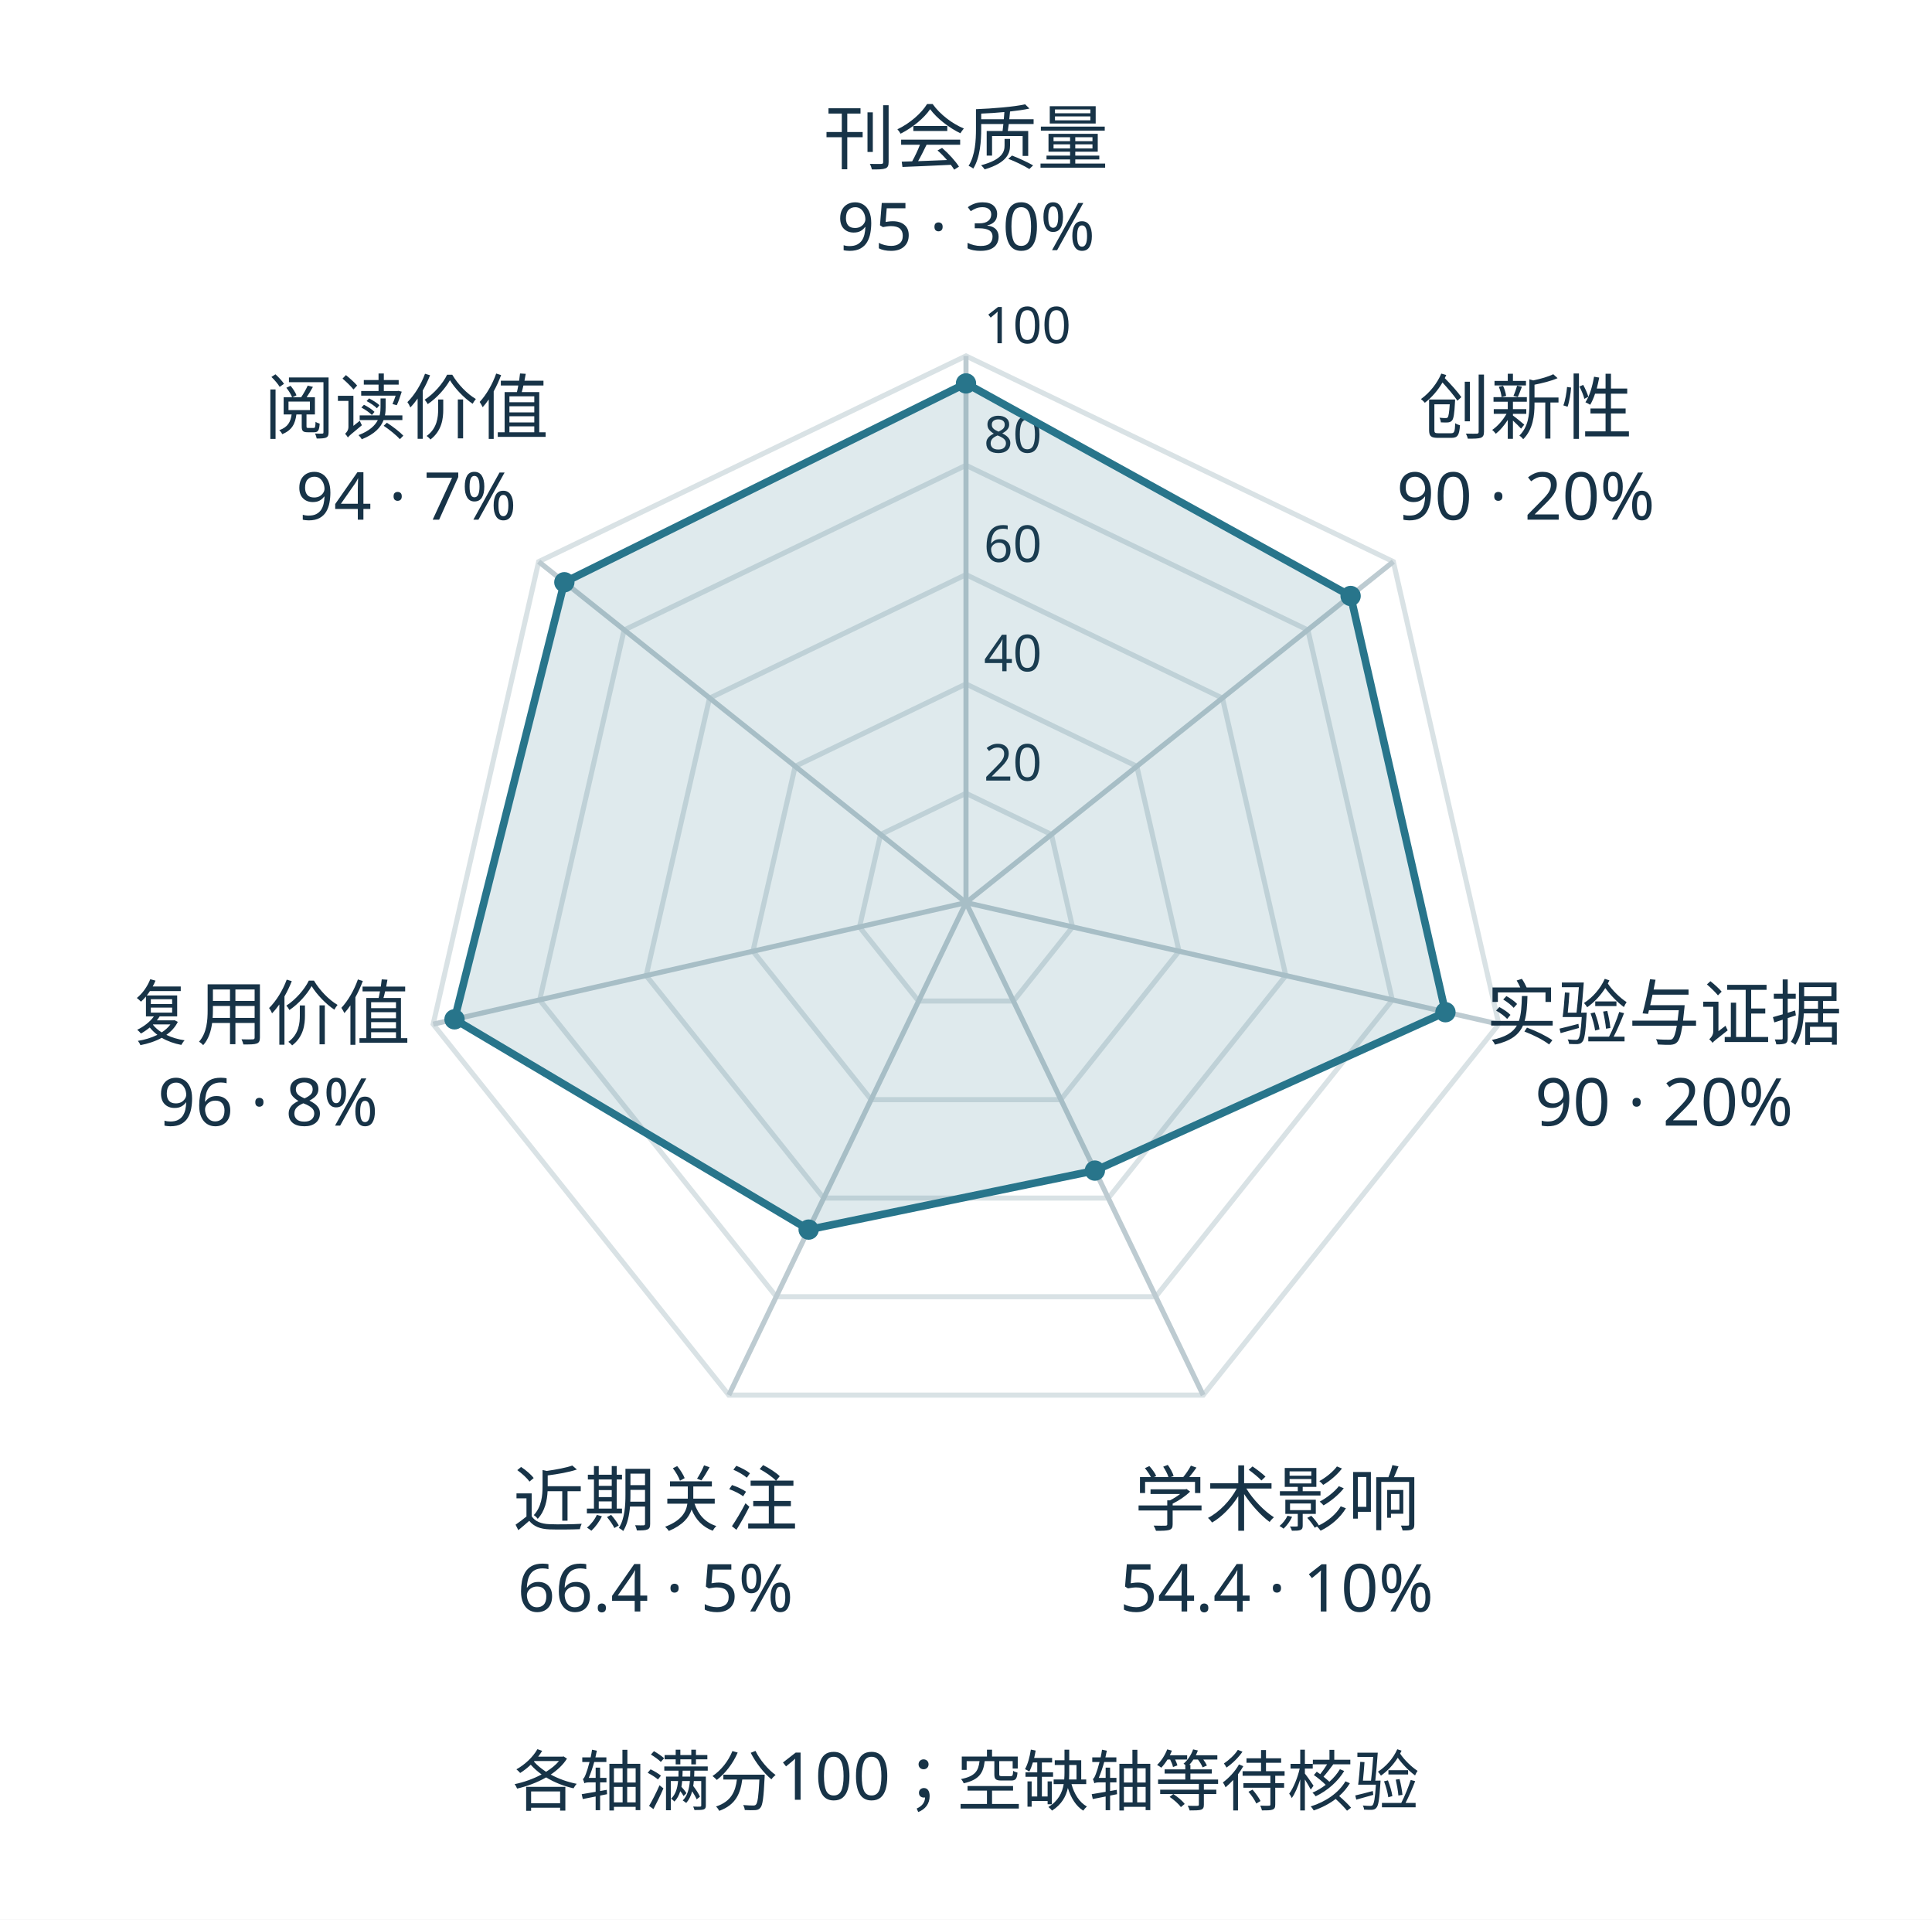
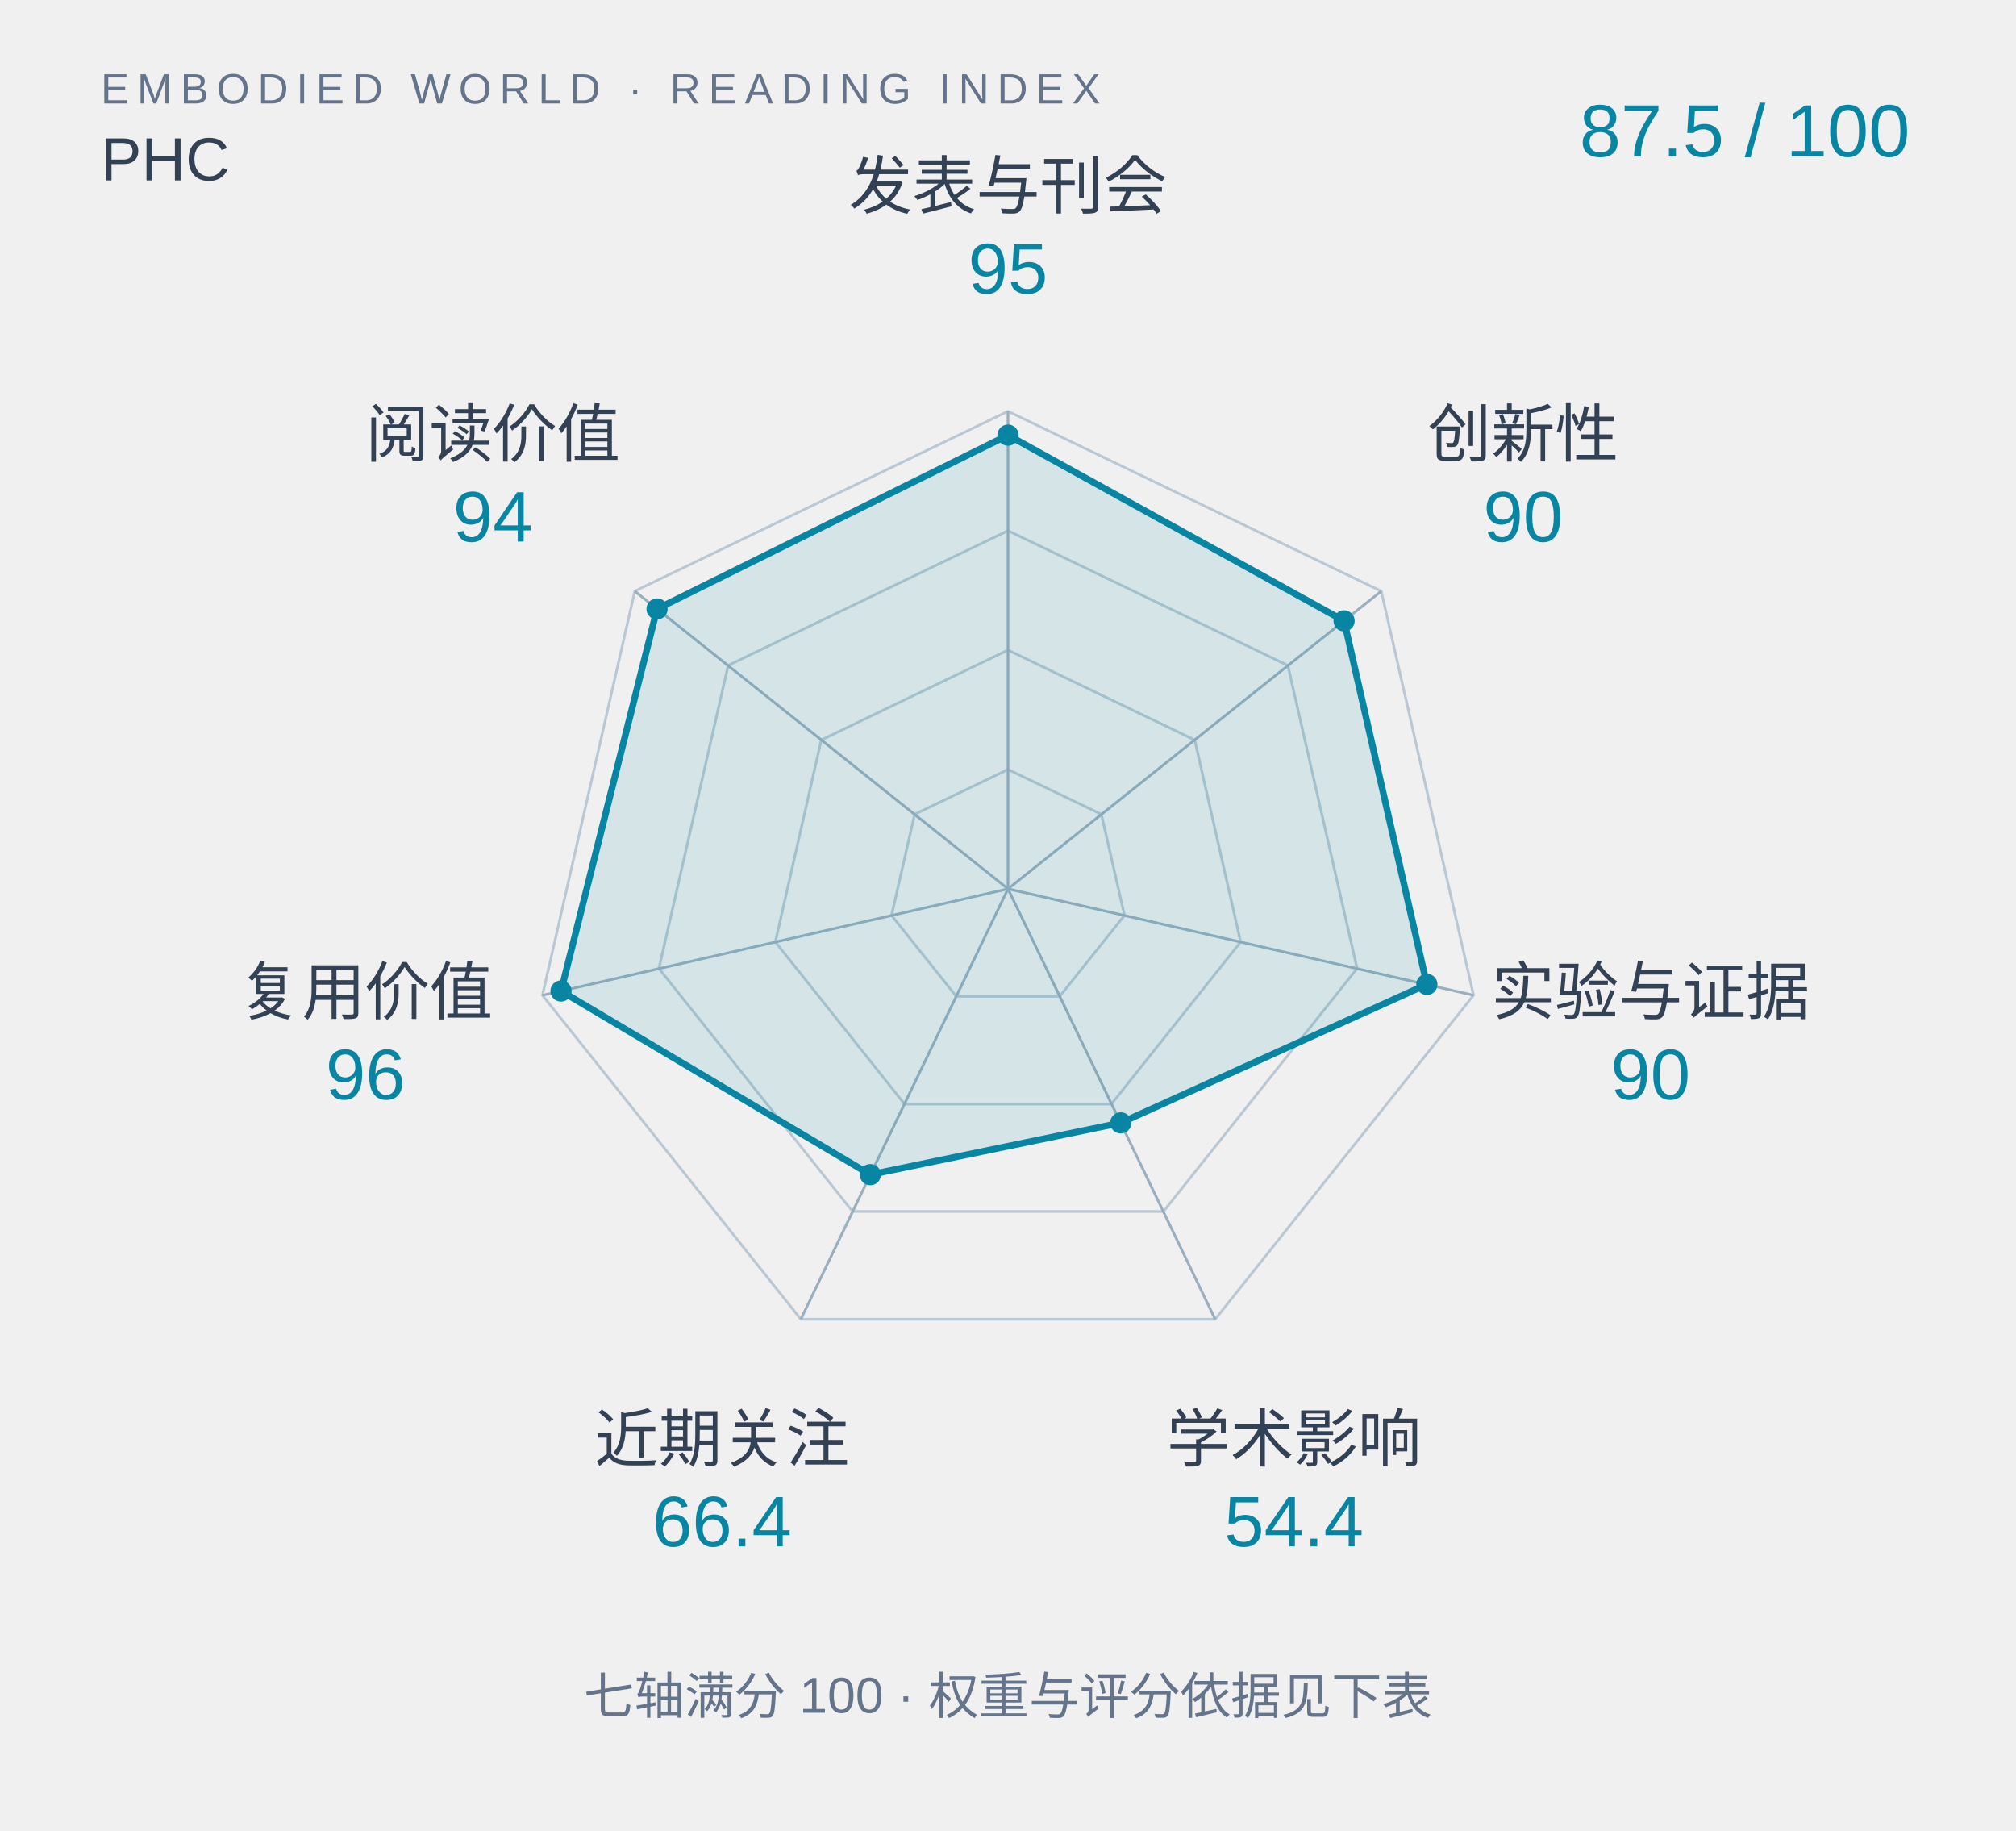
- <svg xmlns="http://www.w3.org/2000/svg" width="760" height="755" viewBox="0 0 760 755" role="img">
-   <rect width="760" height="755" fill="#fff" />
-   <g font-family="sans-serif" font-size="28" fill="#173347">
-     <polygon points="380.0,312.0 413.6,328.2 421.9,364.6 398.7,393.7 361.3,393.7 338.1,364.6 346.4,328.2" fill="none" stroke="#d9e2e5" stroke-width="2" />
-     <text x="387" y="307.0" font-size="20">20</text>
-     <polygon points="380.0,269.0 447.2,301.4 463.8,374.1 417.3,432.5 342.7,432.5 296.2,374.1 312.8,301.4" fill="none" stroke="#d9e2e5" stroke-width="2" />
-     <text x="387" y="264.0" font-size="20">40</text>
-     <polygon points="380.0,226.0 480.9,274.6 505.8,383.7 436.0,471.2 324.0,471.2 254.2,383.7 279.1,274.6" fill="none" stroke="#d9e2e5" stroke-width="2" />
-     <text x="387" y="221.0" font-size="20">60</text>
-     <polygon points="380.0,183.0 514.5,247.8 547.7,393.3 454.6,510.0 305.4,510.0 212.3,393.3 245.5,247.8" fill="none" stroke="#d9e2e5" stroke-width="2" />
-     <text x="387" y="178.0" font-size="20">80</text>
-     <polygon points="380.0,140.0 548.1,220.9 589.6,402.8 473.3,548.7 286.7,548.7 170.4,402.8 211.9,220.9" fill="none" stroke="#d9e2e5" stroke-width="2" />
-     <text x="387" y="135.0" font-size="20">100</text>
-     <line x1="380" y1="355" x2="380.0" y2="140.0" stroke="#bdcbd1" stroke-width="2" />
-     <text x="380.0" y="64.4" text-anchor="middle">刊会质量</text>
-     <text x="380.0" y="98.4" font-size="26" text-anchor="middle">95 · 30%</text>
-     <line x1="380" y1="355" x2="548.1" y2="220.9" stroke="#bdcbd1" stroke-width="2" />
-     <text x="600.2" y="170.4" text-anchor="middle">创新性</text>
-     <text x="600.2" y="204.4" font-size="26" text-anchor="middle">90 · 20%</text>
-     <line x1="380" y1="355" x2="589.6" y2="402.8" stroke="#bdcbd1" stroke-width="2" />
-     <text x="654.6" y="408.7" text-anchor="middle">实验与证据</text>
-     <text x="654.6" y="442.7" font-size="26" text-anchor="middle">90 · 20%</text>
-     <line x1="380" y1="355" x2="473.3" y2="548.7" stroke="#bdcbd1" stroke-width="2" />
-     <text x="502.2" y="599.8" text-anchor="middle">学术影响</text>
-     <text x="502.2" y="633.8" font-size="26" text-anchor="middle">54.4 · 10%</text>
-     <line x1="380" y1="355" x2="286.7" y2="548.7" stroke="#bdcbd1" stroke-width="2" />
-     <text x="257.8" y="599.8" text-anchor="middle">近期关注</text>
-     <text x="257.8" y="633.8" font-size="26" text-anchor="middle">66.4 · 5%</text>
-     <line x1="380" y1="355" x2="170.4" y2="402.8" stroke="#bdcbd1" stroke-width="2" />
-     <text x="105.4" y="408.7" text-anchor="middle">复用价值</text>
-     <text x="105.4" y="442.7" font-size="26" text-anchor="middle">96 · 8%</text>
-     <line x1="380" y1="355" x2="211.9" y2="220.9" stroke="#bdcbd1" stroke-width="2" />
-     <text x="159.8" y="170.4" text-anchor="middle">阅读价值</text>
-     <text x="159.8" y="204.4" font-size="26" text-anchor="middle">94 · 7%</text>
-     <polygon points="380.0,150.8 531.3,234.4 568.6,398.1 430.7,460.4 318.1,483.6 178.8,400.9 222.0,229.0" fill="#28758b" fill-opacity=".15" stroke="#28758b" stroke-width="3" />
-     <circle cx="380.0" cy="150.8" r="4" fill="#28758b" />
-     <circle cx="531.3" cy="234.4" r="4" fill="#28758b" />
-     <circle cx="568.6" cy="398.1" r="4" fill="#28758b" />
-     <circle cx="430.7" cy="460.4" r="4" fill="#28758b" />
-     <circle cx="318.1" cy="483.6" r="4" fill="#28758b" />
-     <circle cx="178.8" cy="400.9" r="4" fill="#28758b" />
-     <circle cx="222.0" cy="229.0" r="4" fill="#28758b" />
-     <text x="380" y="710" font-size="26" text-anchor="middle">各轴满分100；空缺轴等待核验</text>
+ <svg xmlns="http://www.w3.org/2000/svg" width="760" height="690" viewBox="0 0 760 690" role="img">
+   <g font-family="Arial, PingFang SC, sans-serif" fill="#334155">
+     <text x="38" y="39" font-size="16" letter-spacing="3" fill="#64748b">EMBODIED WORLD · READING INDEX</text>
+     <text x="38" y="68" font-size="23">PHC</text>
+     <text x="720" y="59" font-size="28" text-anchor="end" fill="#0785a3">87.5 / 100</text>
+     <polygon points="380.0,290.0 415.2,306.9 423.9,345.0 399.5,375.5 360.5,375.5 336.1,345.0 344.8,306.9" fill="none" stroke="#b9c8d3" stroke-width="1" />
+     <polygon points="380.0,245.0 450.4,278.9 467.7,355.0 419.0,416.1 341.0,416.1 292.3,355.0 309.6,278.9" fill="none" stroke="#b9c8d3" stroke-width="1" />
+     <polygon points="380.0,200.0 485.5,250.8 511.6,365.0 438.6,456.6 321.4,456.6 248.4,365.0 274.5,250.8" fill="none" stroke="#b9c8d3" stroke-width="1" />
+     <polygon points="380.0,155.0 520.7,222.8 555.5,375.1 458.1,497.2 301.9,497.2 204.5,375.1 239.3,222.8" fill="none" stroke="#b9c8d3" stroke-width="1" />
+     <line x1="380" y1="335" x2="380.0" y2="155.0" stroke="#9aafbd" stroke-width="1" />
+     <line x1="380" y1="335" x2="520.7" y2="222.8" stroke="#9aafbd" stroke-width="1" />
+     <line x1="380" y1="335" x2="555.5" y2="375.1" stroke="#9aafbd" stroke-width="1" />
+     <line x1="380" y1="335" x2="458.1" y2="497.2" stroke="#9aafbd" stroke-width="1" />
+     <line x1="380" y1="335" x2="301.9" y2="497.2" stroke="#9aafbd" stroke-width="1" />
+     <line x1="380" y1="335" x2="204.5" y2="375.1" stroke="#9aafbd" stroke-width="1" />
+     <line x1="380" y1="335" x2="239.3" y2="222.8" stroke="#9aafbd" stroke-width="1" />
+     <polygon points="380.0,164.0 506.7,234.0 537.9,371.0 422.5,423.2 328.1,442.7 211.5,373.5 247.7,229.5" fill="#0785a3" fill-opacity=".12" stroke="#0785a3" stroke-width="2.5" stroke-linejoin="round" />
+     <text x="380.0" y="78.6" font-size="24" text-anchor="middle">发表与刊会</text>
+     <text x="380.0" y="110.6" font-size="27" fill="#0785a3" text-anchor="middle">95</text>
+     <circle cx="380.0" cy="164.0" r="4" fill="#0785a3" />
+     <text x="574.2" y="172.1" font-size="24" text-anchor="middle">创新性</text>
+     <text x="574.2" y="204.1" font-size="27" fill="#0785a3" text-anchor="middle">90</text>
+     <circle cx="506.7" cy="234.0" r="4" fill="#0785a3" />
+     <text x="622.2" y="382.3" font-size="24" text-anchor="middle">实验与证据</text>
+     <text x="622.2" y="414.3" font-size="27" fill="#0785a3" text-anchor="middle">90</text>
+     <circle cx="537.9" cy="371.0" r="4" fill="#0785a3" />
+     <text x="487.8" y="550.8" font-size="24" text-anchor="middle">学术影响</text>
+     <text x="487.8" y="582.8" font-size="27" fill="#0785a3" text-anchor="middle">54.4</text>
+     <circle cx="422.5" cy="423.2" r="4" fill="#0785a3" />
+     <text x="272.2" y="550.8" font-size="24" text-anchor="middle">近期关注</text>
+     <text x="272.2" y="582.8" font-size="27" fill="#0785a3" text-anchor="middle">66.4</text>
+     <circle cx="328.1" cy="442.7" r="4" fill="#0785a3" />
+     <text x="137.8" y="382.3" font-size="24" text-anchor="middle">复用价值</text>
+     <text x="137.8" y="414.3" font-size="27" fill="#0785a3" text-anchor="middle">96</text>
+     <circle cx="211.5" cy="373.5" r="4" fill="#0785a3" />
+     <text x="185.8" y="172.1" font-size="24" text-anchor="middle">阅读价值</text>
+     <text x="185.8" y="204.1" font-size="27" fill="#0785a3" text-anchor="middle">94</text>
+     <circle cx="247.7" cy="229.5" r="4" fill="#0785a3" />
+     <text x="380" y="646" font-size="19" text-anchor="middle" fill="#64748b">七轴满分 100 · 权重与评分依据见下表</text>
  </g>
</svg>
